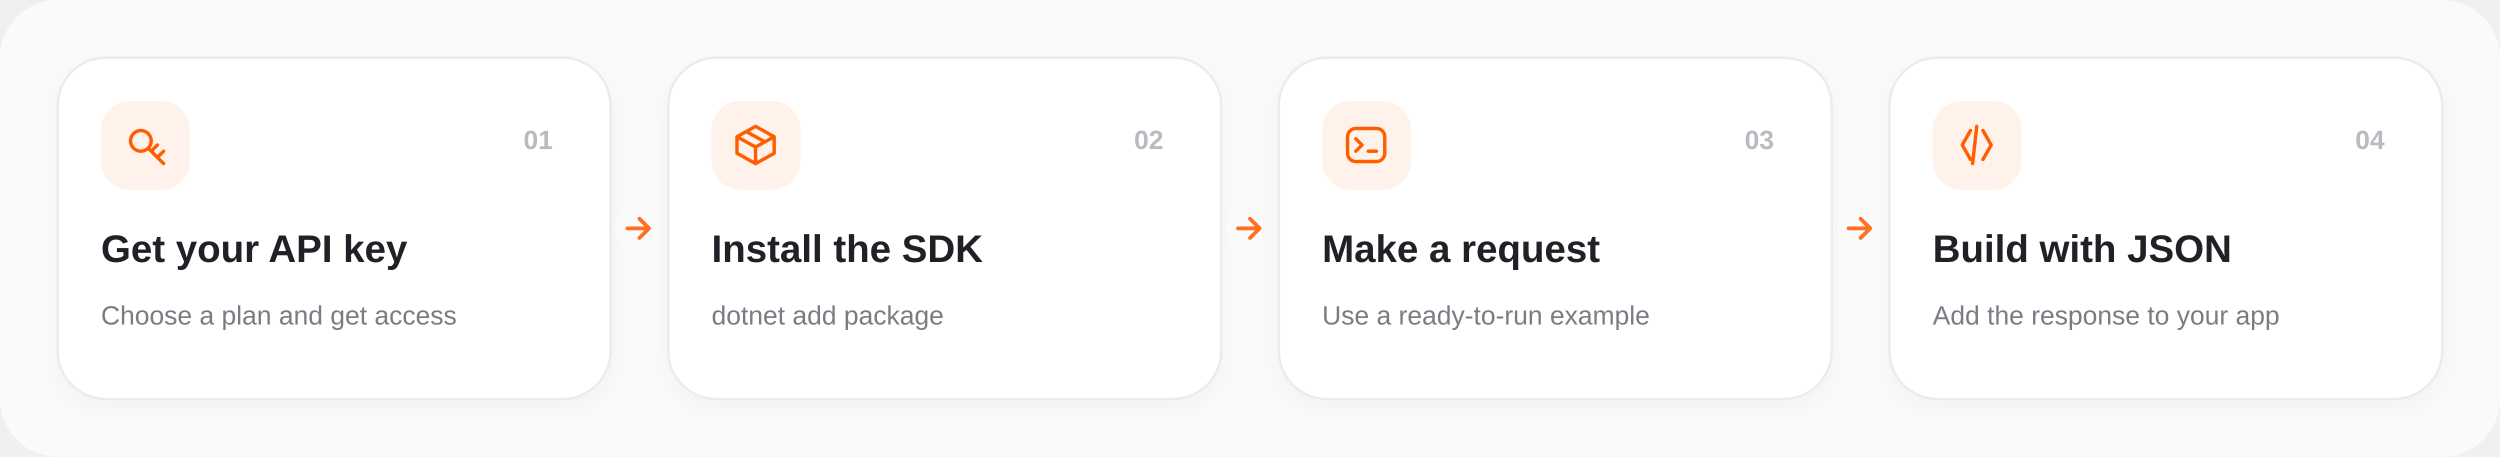
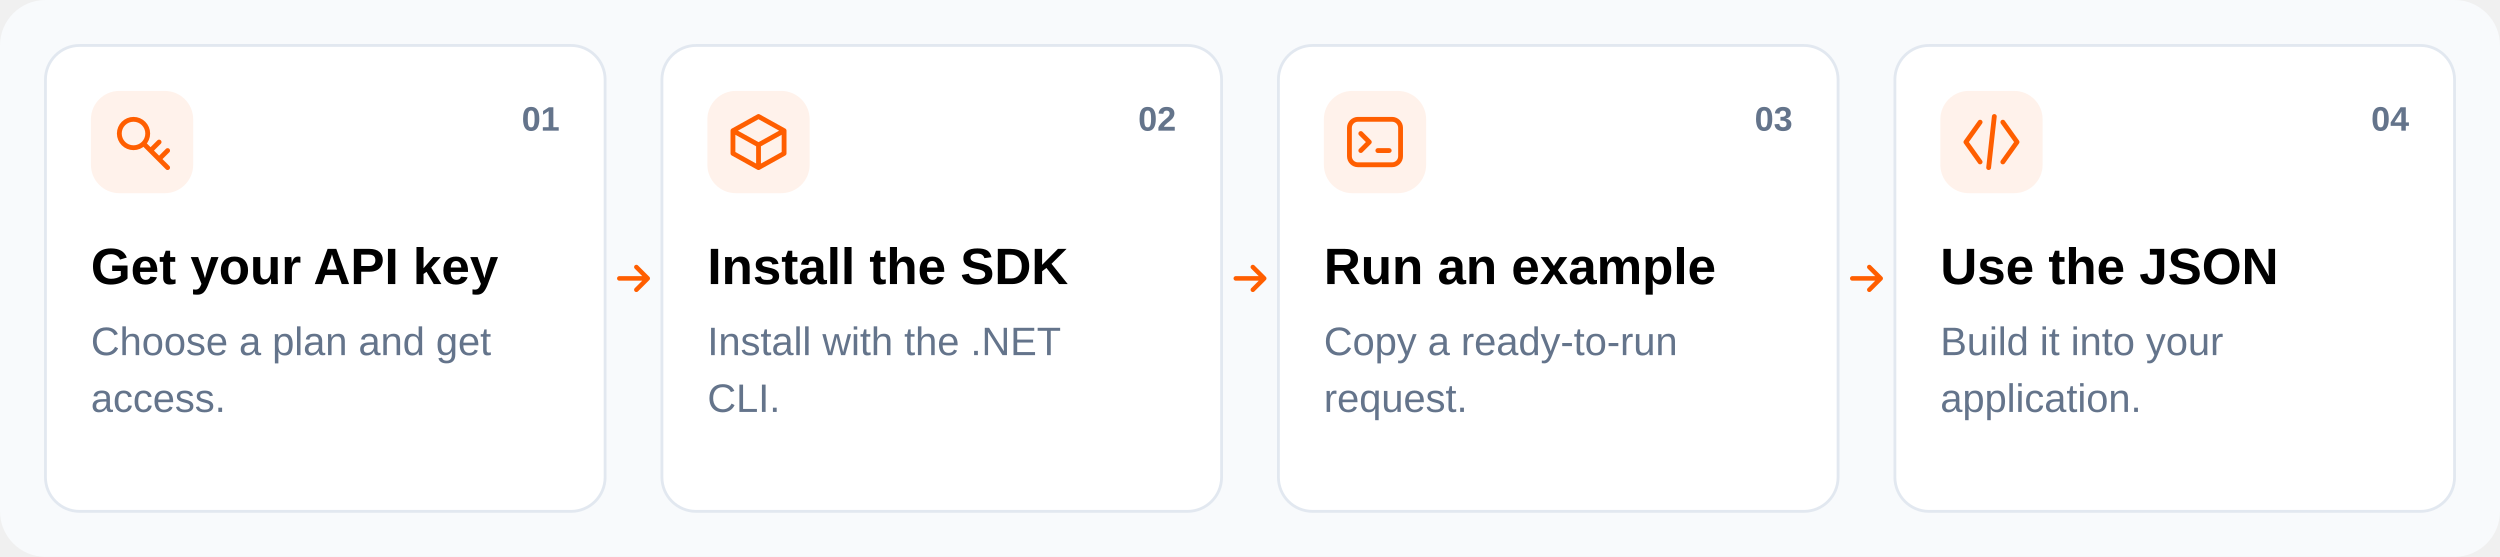
- <svg xmlns="http://www.w3.org/2000/svg" width="1040" height="190" viewBox="0 0 1040 190" role="img" aria-label="Quick start: API key, installation, first request, JSON response">
-   <defs>
-     <filter id="shadow" x="-10%" y="-15%" width="120%" height="140%">
-       <feDropShadow dx="0" dy="3" stdDeviation="4" flood-color="#18181b" flood-opacity=".035" />
-     </filter>
-   </defs>
-   <rect width="1040" height="190" rx="24" fill="#fafafa" />
-   <rect x="24" y="24" width="230" height="142" rx="20" fill="#fff" stroke="#ebebee" filter="url(#shadow)" />
-   <rect x="42" y="42" width="37" height="37" rx="12" fill="#fff2ea" />
-   <g transform="translate(50 50) scale(.86)" fill="none" stroke="#ff5e00" stroke-width="1.65" stroke-linecap="round" stroke-linejoin="round">
-     <circle cx="10" cy="10" r="5" />
-     <path d="m14 14 7 7m-3-3 3-3m-6 0 3-3" />
+ <svg xmlns="http://www.w3.org/2000/svg" width="880" height="196" viewBox="0 0 880 196" role="img" aria-label="API key, setup, first request, JSON response">
+   <rect width="880" height="196" rx="16" fill="#f8fafc" />
+   <rect x="16" y="16" width="197" height="164" rx="12" fill="#ffffff" stroke="#e2e8f0" />
+   <rect x="32" y="32" width="36" height="36" rx="10" fill="#ff5e0014" />
+   <g transform="translate(38 38)" fill="none" stroke="#ff5e00" stroke-width="1.7" stroke-linecap="round" stroke-linejoin="round">
+     <circle cx="9" cy="9" r="5" />
+     <path d="m13 13 8 8m-3-3 3-3m-6 0 3-3" />
  </g>
-   <text x="230" y="62" text-anchor="end" fill="#babac1" font-family="Arial,sans-serif" font-size="11" font-weight="600">01</text>
-   <text x="42" y="109" fill="#202126" font-family="Arial,sans-serif" font-size="16" font-weight="600">Get your API key</text>
-   <text x="42" y="135" fill="#7a7b83" font-family="Arial,sans-serif" font-size="11">Choose a plan and get access</text>
-   <circle cx="266" cy="95" r="10" fill="#fafafa" />
-   <path d="M261 95h9m-4-4 4 4-4 4" fill="none" stroke="#ff7024" stroke-width="1.6" stroke-linecap="round" stroke-linejoin="round" />
-   <rect x="278" y="24" width="230" height="142" rx="20" fill="#fff" stroke="#ebebee" filter="url(#shadow)" />
-   <rect x="296" y="42" width="37" height="37" rx="12" fill="#fff2ea" />
-   <g transform="translate(304 50) scale(.86)" fill="none" stroke="#ff5e00" stroke-width="1.65" stroke-linecap="round" stroke-linejoin="round">
-     <path d="m12 3 9 5v8l-9 5-9-5V8l9-5ZM3 8l9 5 9-5m-9 5v8M7.5 5.5l9 5" />
+   <text x="197" y="46" text-anchor="end" font-family="Arial,sans-serif" font-size="12" font-weight="600" fill="#64748b">01</text>
+   <text x="32" y="100" font-family="Arial,sans-serif" font-size="18" font-weight="600" fill="#000000">Get your API key</text>
+   <text x="32" y="125" font-family="Arial,sans-serif" font-size="14" fill="#64748b">Choose a plan and get</text>
+   <text x="32" y="145" font-family="Arial,sans-serif" font-size="14" fill="#64748b">access.</text>
+   <path d="M218 98h10m-4-4 4 4-4 4" fill="none" stroke="#ff5e00" stroke-width="1.6" stroke-linecap="round" stroke-linejoin="round" />
+   <rect x="233" y="16" width="197" height="164" rx="12" fill="#ffffff" stroke="#e2e8f0" />
+   <rect x="249" y="32" width="36" height="36" rx="10" fill="#ff5e0014" />
+   <g transform="translate(255 38)" fill="none" stroke="#ff5e00" stroke-width="1.7" stroke-linecap="round" stroke-linejoin="round">
+     <path d="m12 3 9 5v8l-9 5-9-5V8l9-5ZM3 8l9 5 9-5m-9 5v8" />
  </g>
-   <text x="484" y="62" text-anchor="end" fill="#babac1" font-family="Arial,sans-serif" font-size="11" font-weight="600">02</text>
-   <text x="296" y="109" fill="#202126" font-family="Arial,sans-serif" font-size="16" font-weight="600">Install the SDK</text>
-   <text x="296" y="135" fill="#7a7b83" font-family="Arial,sans-serif" font-size="11">dotnet add package</text>
-   <circle cx="520" cy="95" r="10" fill="#fafafa" />
-   <path d="M515 95h9m-4-4 4 4-4 4" fill="none" stroke="#ff7024" stroke-width="1.6" stroke-linecap="round" stroke-linejoin="round" />
-   <rect x="532" y="24" width="230" height="142" rx="20" fill="#fff" stroke="#ebebee" filter="url(#shadow)" />
-   <rect x="550" y="42" width="37" height="37" rx="12" fill="#fff2ea" />
-   <g transform="translate(558 50) scale(.86)" fill="none" stroke="#ff5e00" stroke-width="1.65" stroke-linecap="round" stroke-linejoin="round">
-     <rect x="3" y="4" width="18" height="16" rx="4" />
+   <text x="414" y="46" text-anchor="end" font-family="Arial,sans-serif" font-size="12" font-weight="600" fill="#64748b">02</text>
+   <text x="249" y="100" font-family="Arial,sans-serif" font-size="18" font-weight="600" fill="#000000">Install the SDK</text>
+   <text x="249" y="125" font-family="Arial,sans-serif" font-size="14" fill="#64748b">Install with the .NET</text>
+   <text x="249" y="145" font-family="Arial,sans-serif" font-size="14" fill="#64748b">CLI.</text>
+   <path d="M435 98h10m-4-4 4 4-4 4" fill="none" stroke="#ff5e00" stroke-width="1.6" stroke-linecap="round" stroke-linejoin="round" />
+   <rect x="450" y="16" width="197" height="164" rx="12" fill="#ffffff" stroke="#e2e8f0" />
+   <rect x="466" y="32" width="36" height="36" rx="10" fill="#ff5e0014" />
+   <g transform="translate(472 38)" fill="none" stroke="#ff5e00" stroke-width="1.7" stroke-linecap="round" stroke-linejoin="round">
+     <rect x="3" y="4" width="18" height="16" rx="3" />
    <path d="m7 9 3 3-3 3m6 0h4" />
  </g>
-   <text x="738" y="62" text-anchor="end" fill="#babac1" font-family="Arial,sans-serif" font-size="11" font-weight="600">03</text>
-   <text x="550" y="109" fill="#202126" font-family="Arial,sans-serif" font-size="16" font-weight="600">Make a request</text>
-   <text x="550" y="135" fill="#7a7b83" font-family="Arial,sans-serif" font-size="11">Use a ready-to-run example</text>
-   <circle cx="774" cy="95" r="10" fill="#fafafa" />
-   <path d="M769 95h9m-4-4 4 4-4 4" fill="none" stroke="#ff7024" stroke-width="1.6" stroke-linecap="round" stroke-linejoin="round" />
-   <rect x="786" y="24" width="230" height="142" rx="20" fill="#fff" stroke="#ebebee" filter="url(#shadow)" />
-   <rect x="804" y="42" width="37" height="37" rx="12" fill="#fff2ea" />
-   <g transform="translate(812 50) scale(.86)" fill="none" stroke="#ff5e00" stroke-width="1.65" stroke-linecap="round" stroke-linejoin="round">
-     <path d="m9 5-4 7 4 7m6-14 4 7-4 7m-3-16-2 18" />
+   <text x="631" y="46" text-anchor="end" font-family="Arial,sans-serif" font-size="12" font-weight="600" fill="#64748b">03</text>
+   <text x="466" y="100" font-family="Arial,sans-serif" font-size="18" font-weight="600" fill="#000000">Run an example</text>
+   <text x="466" y="125" font-family="Arial,sans-serif" font-size="14" fill="#64748b">Copy a ready-to-run</text>
+   <text x="466" y="145" font-family="Arial,sans-serif" font-size="14" fill="#64748b">request.</text>
+   <path d="M652 98h10m-4-4 4 4-4 4" fill="none" stroke="#ff5e00" stroke-width="1.6" stroke-linecap="round" stroke-linejoin="round" />
+   <rect x="667" y="16" width="197" height="164" rx="12" fill="#ffffff" stroke="#e2e8f0" />
+   <rect x="683" y="32" width="36" height="36" rx="10" fill="#ff5e0014" />
+   <g transform="translate(689 38)" fill="none" stroke="#ff5e00" stroke-width="1.7" stroke-linecap="round" stroke-linejoin="round">
+     <path d="m8 5-5 7 5 7m8-14 5 7-5 7m-3-16-2 18" />
  </g>
-   <text x="992" y="62" text-anchor="end" fill="#babac1" font-family="Arial,sans-serif" font-size="11" font-weight="600">04</text>
-   <text x="804" y="109" fill="#202126" font-family="Arial,sans-serif" font-size="16" font-weight="600">Build with JSON</text>
-   <text x="804" y="135" fill="#7a7b83" font-family="Arial,sans-serif" font-size="11">Add the response to your app</text>
+   <text x="848" y="46" text-anchor="end" font-family="Arial,sans-serif" font-size="12" font-weight="600" fill="#64748b">04</text>
+   <text x="683" y="100" font-family="Arial,sans-serif" font-size="18" font-weight="600" fill="#000000">Use the JSON</text>
+   <text x="683" y="125" font-family="Arial,sans-serif" font-size="14" fill="#64748b">Build it into your</text>
+   <text x="683" y="145" font-family="Arial,sans-serif" font-size="14" fill="#64748b">application.</text>
</svg>
